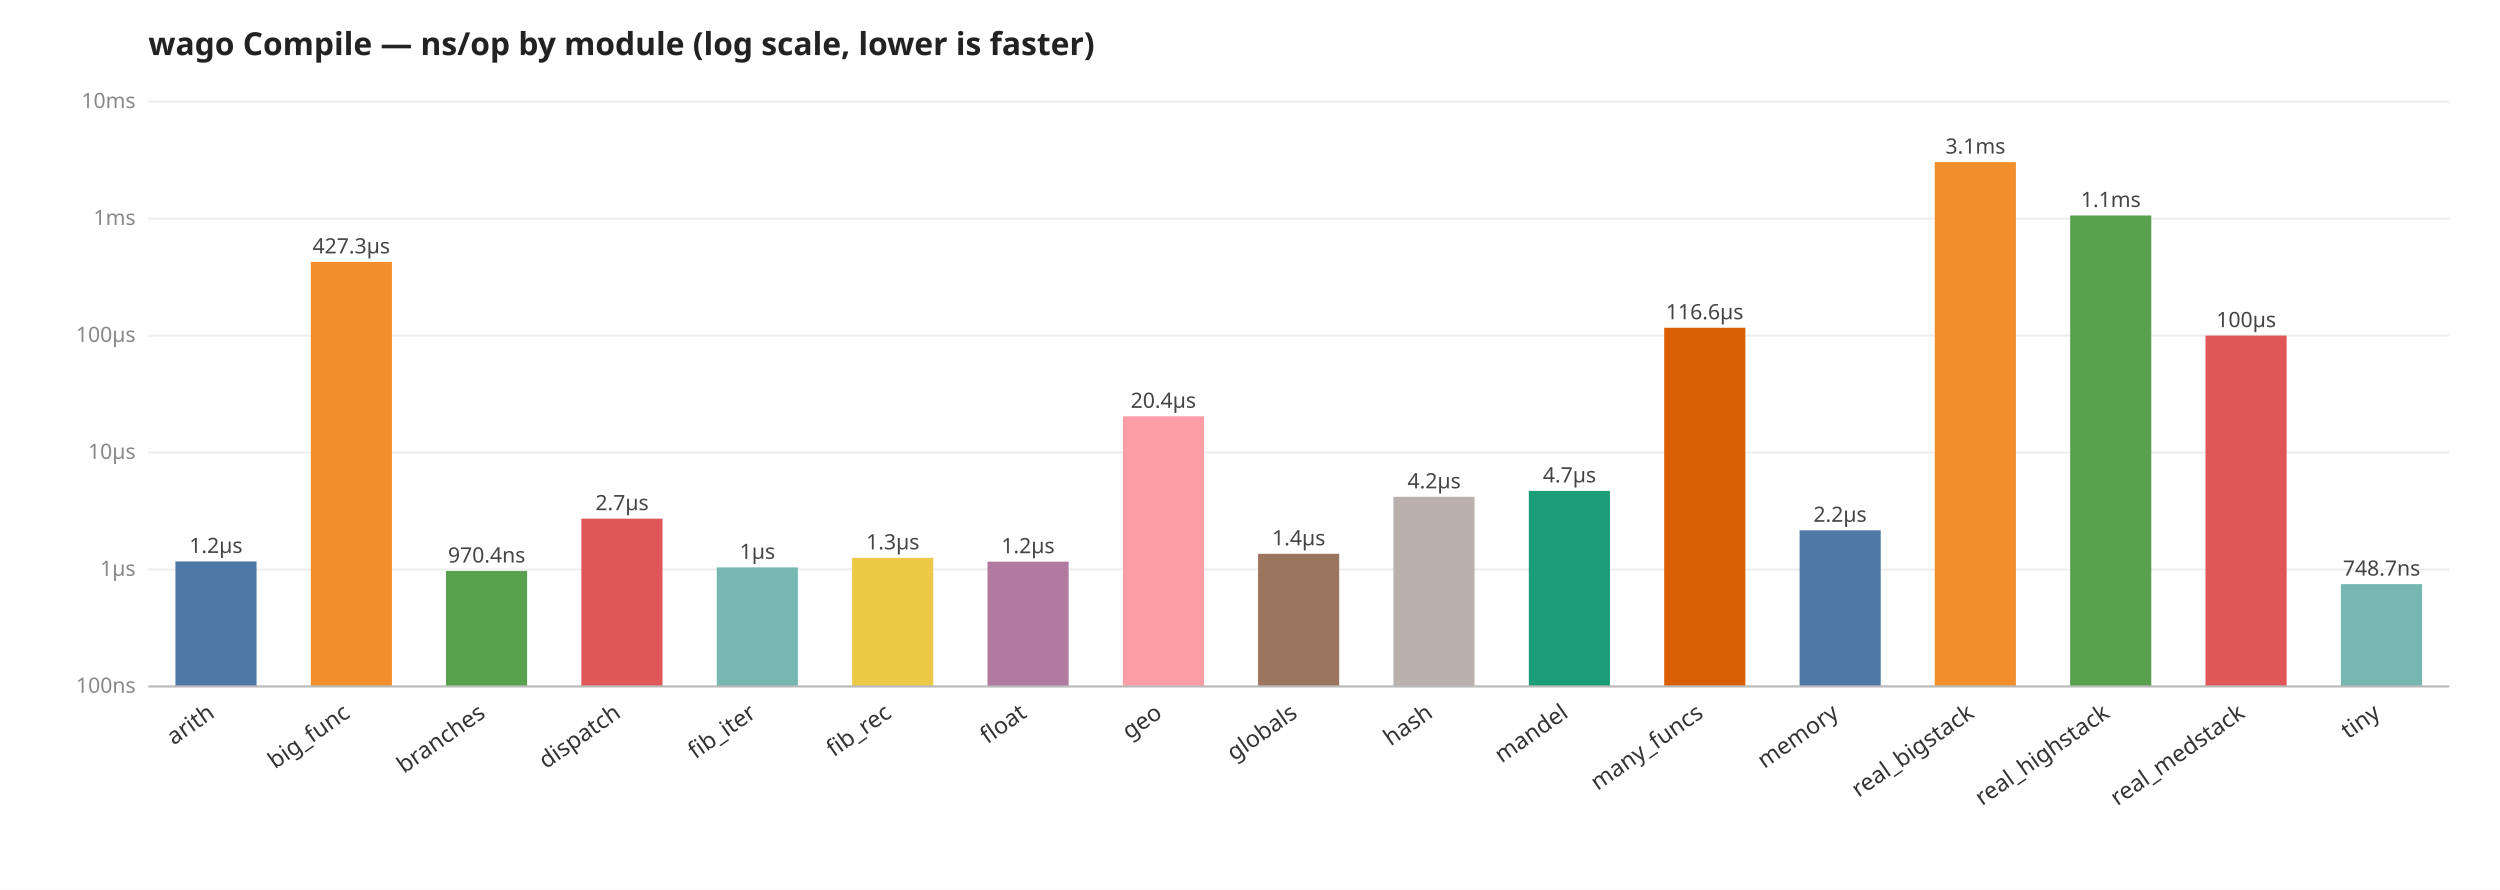
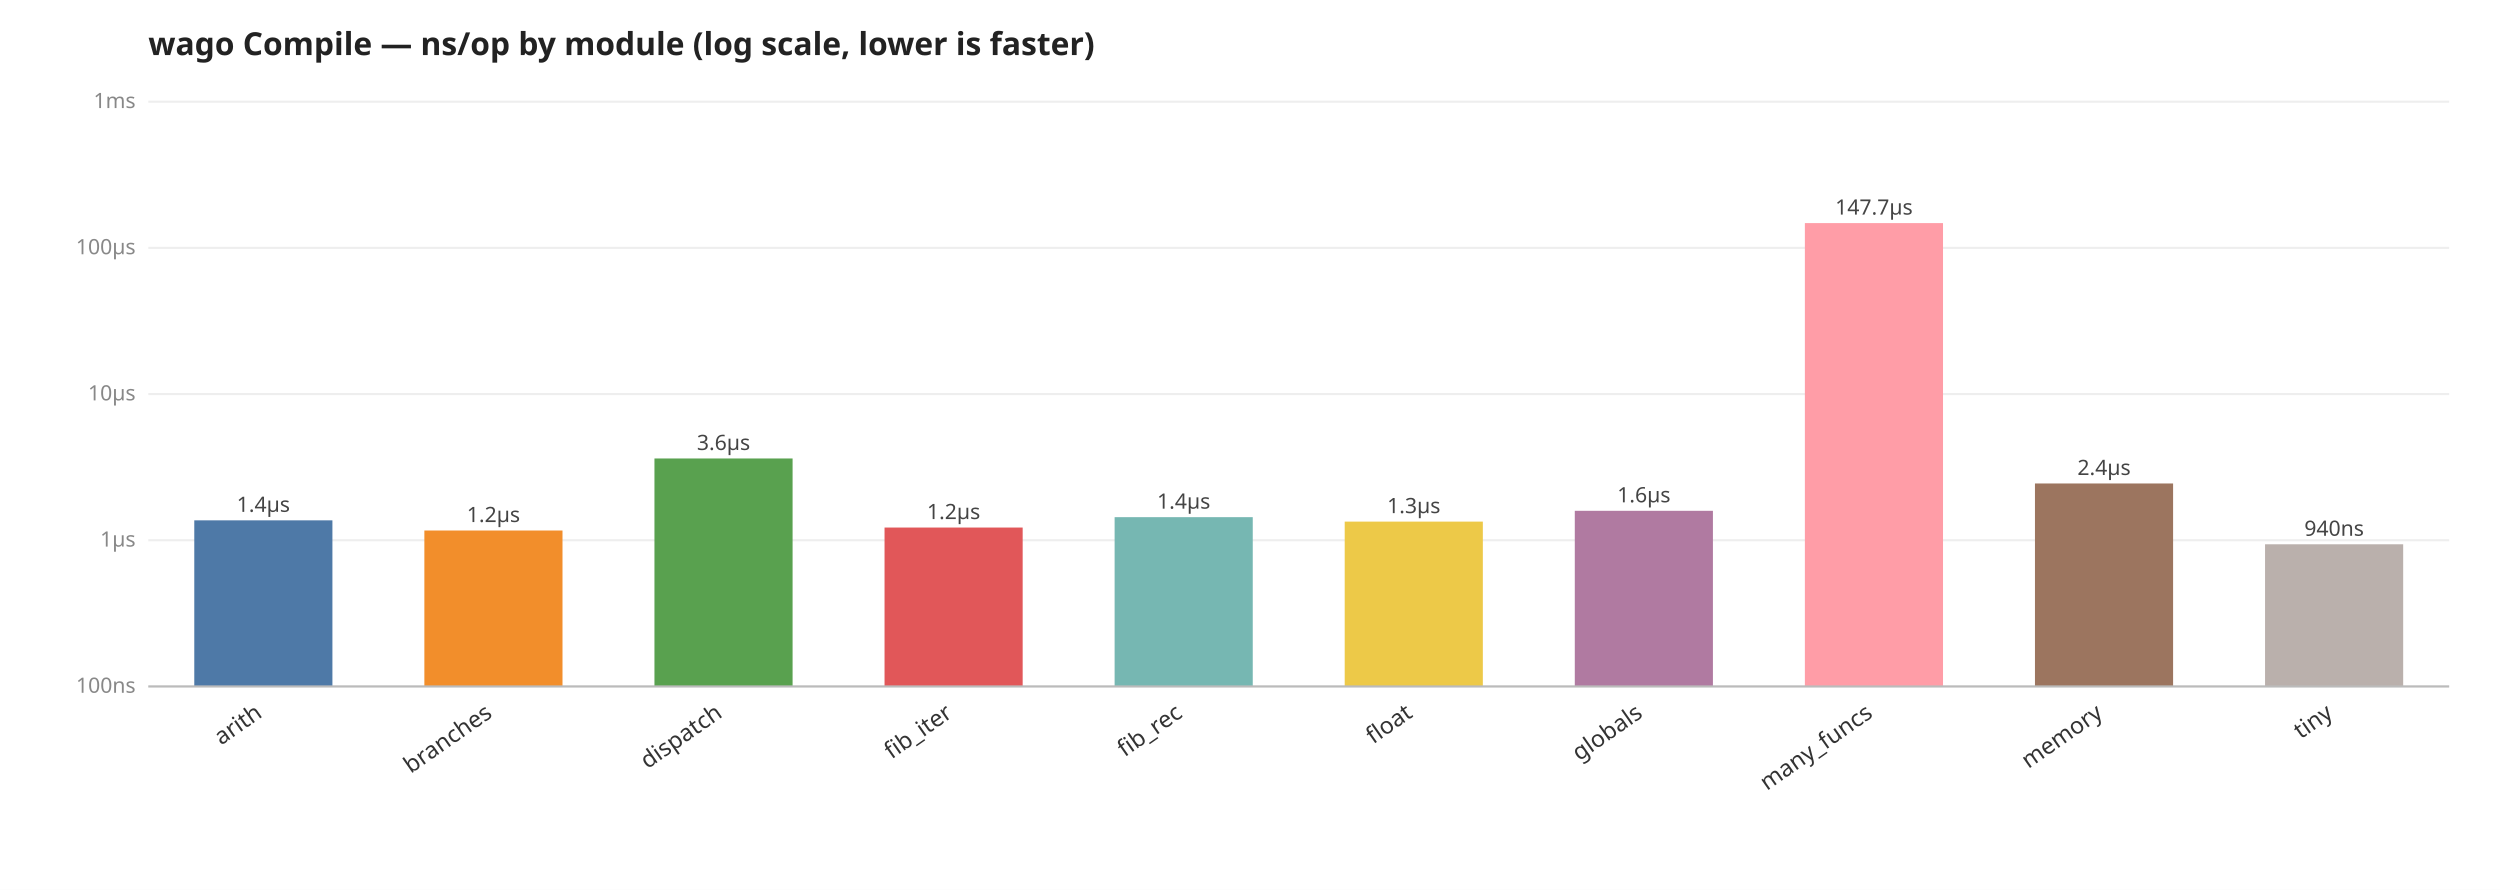
<svg xmlns="http://www.w3.org/2000/svg" width="1180" height="420" viewBox="0 0 1180 420" font-family="ui-sans-serif,system-ui,sans-serif">
  <style>.val{font-size:10px;fill:#444}.bval{font-size:8px;fill:#555}.cat{font-size:11px;fill:#333}.leg{font-size:11px;fill:#333}.ax{font-size:10px;fill:#888}.grid{stroke:#eee}.axis{stroke:#bbb}</style>
  <rect width="1180" height="420" fill="#fff" />
  <text x="70" y="26" font-size="15" font-weight="600" fill="#222">wago Compile — ns/op by module (log scale, lower is faster)</text>
  <line x1="70" y1="324.0" x2="1156" y2="324.0" class="grid" />
  <text x="64" y="327.0" class="ax" text-anchor="end">100ns</text>
-   <line x1="70" y1="268.8" x2="1156" y2="268.8" class="grid" />
-   <text x="64" y="271.8" class="ax" text-anchor="end">1µs</text>
-   <line x1="70" y1="213.6" x2="1156" y2="213.6" class="grid" />
-   <text x="64" y="216.6" class="ax" text-anchor="end">10µs</text>
-   <line x1="70" y1="158.4" x2="1156" y2="158.4" class="grid" />
-   <text x="64" y="161.4" class="ax" text-anchor="end">100µs</text>
-   <line x1="70" y1="103.2" x2="1156" y2="103.2" class="grid" />
-   <text x="64" y="106.2" class="ax" text-anchor="end">1ms</text>
+   <line x1="70" y1="255.0" x2="1156" y2="255.0" class="grid" />
+   <text x="64" y="258.0" class="ax" text-anchor="end">1µs</text>
+   <line x1="70" y1="186.0" x2="1156" y2="186.0" class="grid" />
+   <text x="64" y="189.0" class="ax" text-anchor="end">10µs</text>
+   <line x1="70" y1="117.0" x2="1156" y2="117.0" class="grid" />
+   <text x="64" y="120.0" class="ax" text-anchor="end">100µs</text>
  <line x1="70" y1="48.0" x2="1156" y2="48.0" class="grid" />
-   <text x="64" y="51.0" class="ax" text-anchor="end">10ms</text>
-   <rect x="82.8" y="265.0" width="38.3" height="59.0" fill="#4e79a7" />
-   <text x="101.9" y="261.0" class="val" text-anchor="middle">1.2µs</text>
-   <text x="101.9" y="338.0" class="cat" text-anchor="end" transform="rotate(-35 101.9 338.0)">arith</text>
-   <rect x="146.7" y="123.6" width="38.3" height="200.4" fill="#f28e2b" />
-   <text x="165.8" y="119.6" class="val" text-anchor="middle">427.3µs</text>
-   <text x="165.8" y="338.0" class="cat" text-anchor="end" transform="rotate(-35 165.8 338.0)">big_func</text>
-   <rect x="210.5" y="269.5" width="38.3" height="54.5" fill="#59a14f" />
-   <text x="229.7" y="265.5" class="val" text-anchor="middle">970.4ns</text>
-   <text x="229.7" y="338.0" class="cat" text-anchor="end" transform="rotate(-35 229.7 338.0)">branches</text>
-   <rect x="274.4" y="244.8" width="38.3" height="79.2" fill="#e15759" />
-   <text x="293.6" y="240.8" class="val" text-anchor="middle">2.7µs</text>
-   <text x="293.6" y="338.0" class="cat" text-anchor="end" transform="rotate(-35 293.6 338.0)">dispatch</text>
-   <rect x="338.3" y="267.8" width="38.3" height="56.2" fill="#76b7b2" />
-   <text x="357.5" y="263.8" class="val" text-anchor="middle">1µs</text>
-   <text x="357.5" y="338.0" class="cat" text-anchor="end" transform="rotate(-35 357.5 338.0)">fib_iter</text>
-   <rect x="402.2" y="263.3" width="38.3" height="60.7" fill="#edc948" />
-   <text x="421.4" y="259.3" class="val" text-anchor="middle">1.3µs</text>
-   <text x="421.4" y="338.0" class="cat" text-anchor="end" transform="rotate(-35 421.4 338.0)">fib_rec</text>
-   <rect x="466.1" y="265.1" width="38.3" height="58.9" fill="#b07aa1" />
-   <text x="485.2" y="261.1" class="val" text-anchor="middle">1.2µs</text>
-   <text x="485.2" y="338.0" class="cat" text-anchor="end" transform="rotate(-35 485.2 338.0)">float</text>
-   <rect x="530.0" y="196.5" width="38.3" height="127.5" fill="#ff9da7" />
-   <text x="549.1" y="192.5" class="val" text-anchor="middle">20.4µs</text>
-   <text x="549.1" y="338.0" class="cat" text-anchor="end" transform="rotate(-35 549.1 338.0)">geo</text>
-   <rect x="593.8" y="261.4" width="38.3" height="62.6" fill="#9c755f" />
-   <text x="613.0" y="257.4" class="val" text-anchor="middle">1.4µs</text>
-   <text x="613.0" y="338.0" class="cat" text-anchor="end" transform="rotate(-35 613.0 338.0)">globals</text>
-   <rect x="657.7" y="234.5" width="38.3" height="89.5" fill="#bab0ac" />
-   <text x="676.9" y="230.5" class="val" text-anchor="middle">4.2µs</text>
-   <text x="676.9" y="338.0" class="cat" text-anchor="end" transform="rotate(-35 676.9 338.0)">hash</text>
-   <rect x="721.6" y="231.7" width="38.3" height="92.3" fill="#1b9e77" />
-   <text x="740.8" y="227.7" class="val" text-anchor="middle">4.7µs</text>
-   <text x="740.8" y="338.0" class="cat" text-anchor="end" transform="rotate(-35 740.8 338.0)">mandel</text>
-   <rect x="785.5" y="154.7" width="38.3" height="169.3" fill="#d95f02" />
-   <text x="804.6" y="150.7" class="val" text-anchor="middle">116.6µs</text>
-   <text x="804.6" y="338.0" class="cat" text-anchor="end" transform="rotate(-35 804.6 338.0)">many_funcs</text>
-   <rect x="849.4" y="250.3" width="38.3" height="73.7" fill="#4e79a7" />
-   <text x="868.5" y="246.3" class="val" text-anchor="middle">2.2µs</text>
-   <text x="868.5" y="338.0" class="cat" text-anchor="end" transform="rotate(-35 868.5 338.0)">memory</text>
-   <rect x="913.2" y="76.5" width="38.3" height="247.5" fill="#f28e2b" />
-   <text x="932.4" y="72.5" class="val" text-anchor="middle">3.1ms</text>
-   <text x="932.4" y="338.0" class="cat" text-anchor="end" transform="rotate(-35 932.4 338.0)">real_bigstack</text>
-   <rect x="977.1" y="101.7" width="38.3" height="222.3" fill="#59a14f" />
-   <text x="996.3" y="97.7" class="val" text-anchor="middle">1.1ms</text>
-   <text x="996.3" y="338.0" class="cat" text-anchor="end" transform="rotate(-35 996.3 338.0)">real_highstack</text>
-   <rect x="1041.0" y="158.4" width="38.3" height="165.6" fill="#e15759" />
-   <text x="1060.2" y="154.4" class="val" text-anchor="middle">100µs</text>
-   <text x="1060.2" y="338.0" class="cat" text-anchor="end" transform="rotate(-35 1060.2 338.0)">real_medstack</text>
-   <rect x="1104.9" y="275.7" width="38.3" height="48.3" fill="#76b7b2" />
-   <text x="1124.1" y="271.7" class="val" text-anchor="middle">748.7ns</text>
-   <text x="1124.1" y="338.0" class="cat" text-anchor="end" transform="rotate(-35 1124.1 338.0)">tiny</text>
+   <text x="64" y="51.0" class="ax" text-anchor="end">1ms</text>
+   <rect x="91.7" y="245.6" width="65.2" height="78.4" fill="#4e79a7" />
+   <text x="124.3" y="241.6" class="val" text-anchor="middle">1.4µs</text>
+   <text x="124.3" y="338.0" class="cat" text-anchor="end" transform="rotate(-35 124.3 338.0)">arith</text>
+   <rect x="200.3" y="250.4" width="65.2" height="73.6" fill="#f28e2b" />
+   <text x="232.9" y="246.4" class="val" text-anchor="middle">1.2µs</text>
+   <text x="232.9" y="338.0" class="cat" text-anchor="end" transform="rotate(-35 232.9 338.0)">branches</text>
+   <rect x="308.9" y="216.4" width="65.2" height="107.6" fill="#59a14f" />
+   <text x="341.5" y="212.4" class="val" text-anchor="middle">3.6µs</text>
+   <text x="341.5" y="338.0" class="cat" text-anchor="end" transform="rotate(-35 341.5 338.0)">dispatch</text>
+   <rect x="417.5" y="249.0" width="65.2" height="75.0" fill="#e15759" />
+   <text x="450.1" y="245.0" class="val" text-anchor="middle">1.2µs</text>
+   <text x="450.1" y="338.0" class="cat" text-anchor="end" transform="rotate(-35 450.1 338.0)">fib_iter</text>
+   <rect x="526.1" y="244.1" width="65.2" height="79.9" fill="#76b7b2" />
+   <text x="558.7" y="240.1" class="val" text-anchor="middle">1.4µs</text>
+   <text x="558.7" y="338.0" class="cat" text-anchor="end" transform="rotate(-35 558.7 338.0)">fib_rec</text>
+   <rect x="634.7" y="246.2" width="65.2" height="77.8" fill="#edc948" />
+   <text x="667.3" y="242.2" class="val" text-anchor="middle">1.3µs</text>
+   <text x="667.3" y="338.0" class="cat" text-anchor="end" transform="rotate(-35 667.3 338.0)">float</text>
+   <rect x="743.3" y="241.1" width="65.2" height="82.9" fill="#b07aa1" />
+   <text x="775.9" y="237.1" class="val" text-anchor="middle">1.6µs</text>
+   <text x="775.9" y="338.0" class="cat" text-anchor="end" transform="rotate(-35 775.9 338.0)">globals</text>
+   <rect x="851.9" y="105.3" width="65.2" height="218.7" fill="#ff9da7" />
+   <text x="884.5" y="101.3" class="val" text-anchor="middle">147.7µs</text>
+   <text x="884.5" y="338.0" class="cat" text-anchor="end" transform="rotate(-35 884.5 338.0)">many_funcs</text>
+   <rect x="960.5" y="228.2" width="65.2" height="95.8" fill="#9c755f" />
+   <text x="993.1" y="224.2" class="val" text-anchor="middle">2.4µs</text>
+   <text x="993.1" y="338.0" class="cat" text-anchor="end" transform="rotate(-35 993.1 338.0)">memory</text>
+   <rect x="1069.1" y="256.9" width="65.2" height="67.1" fill="#bab0ac" />
+   <text x="1101.7" y="252.9" class="val" text-anchor="middle">940ns</text>
+   <text x="1101.7" y="338.0" class="cat" text-anchor="end" transform="rotate(-35 1101.7 338.0)">tiny</text>
  <line x1="70" y1="324.0" x2="1156" y2="324.0" class="axis" />
</svg>
